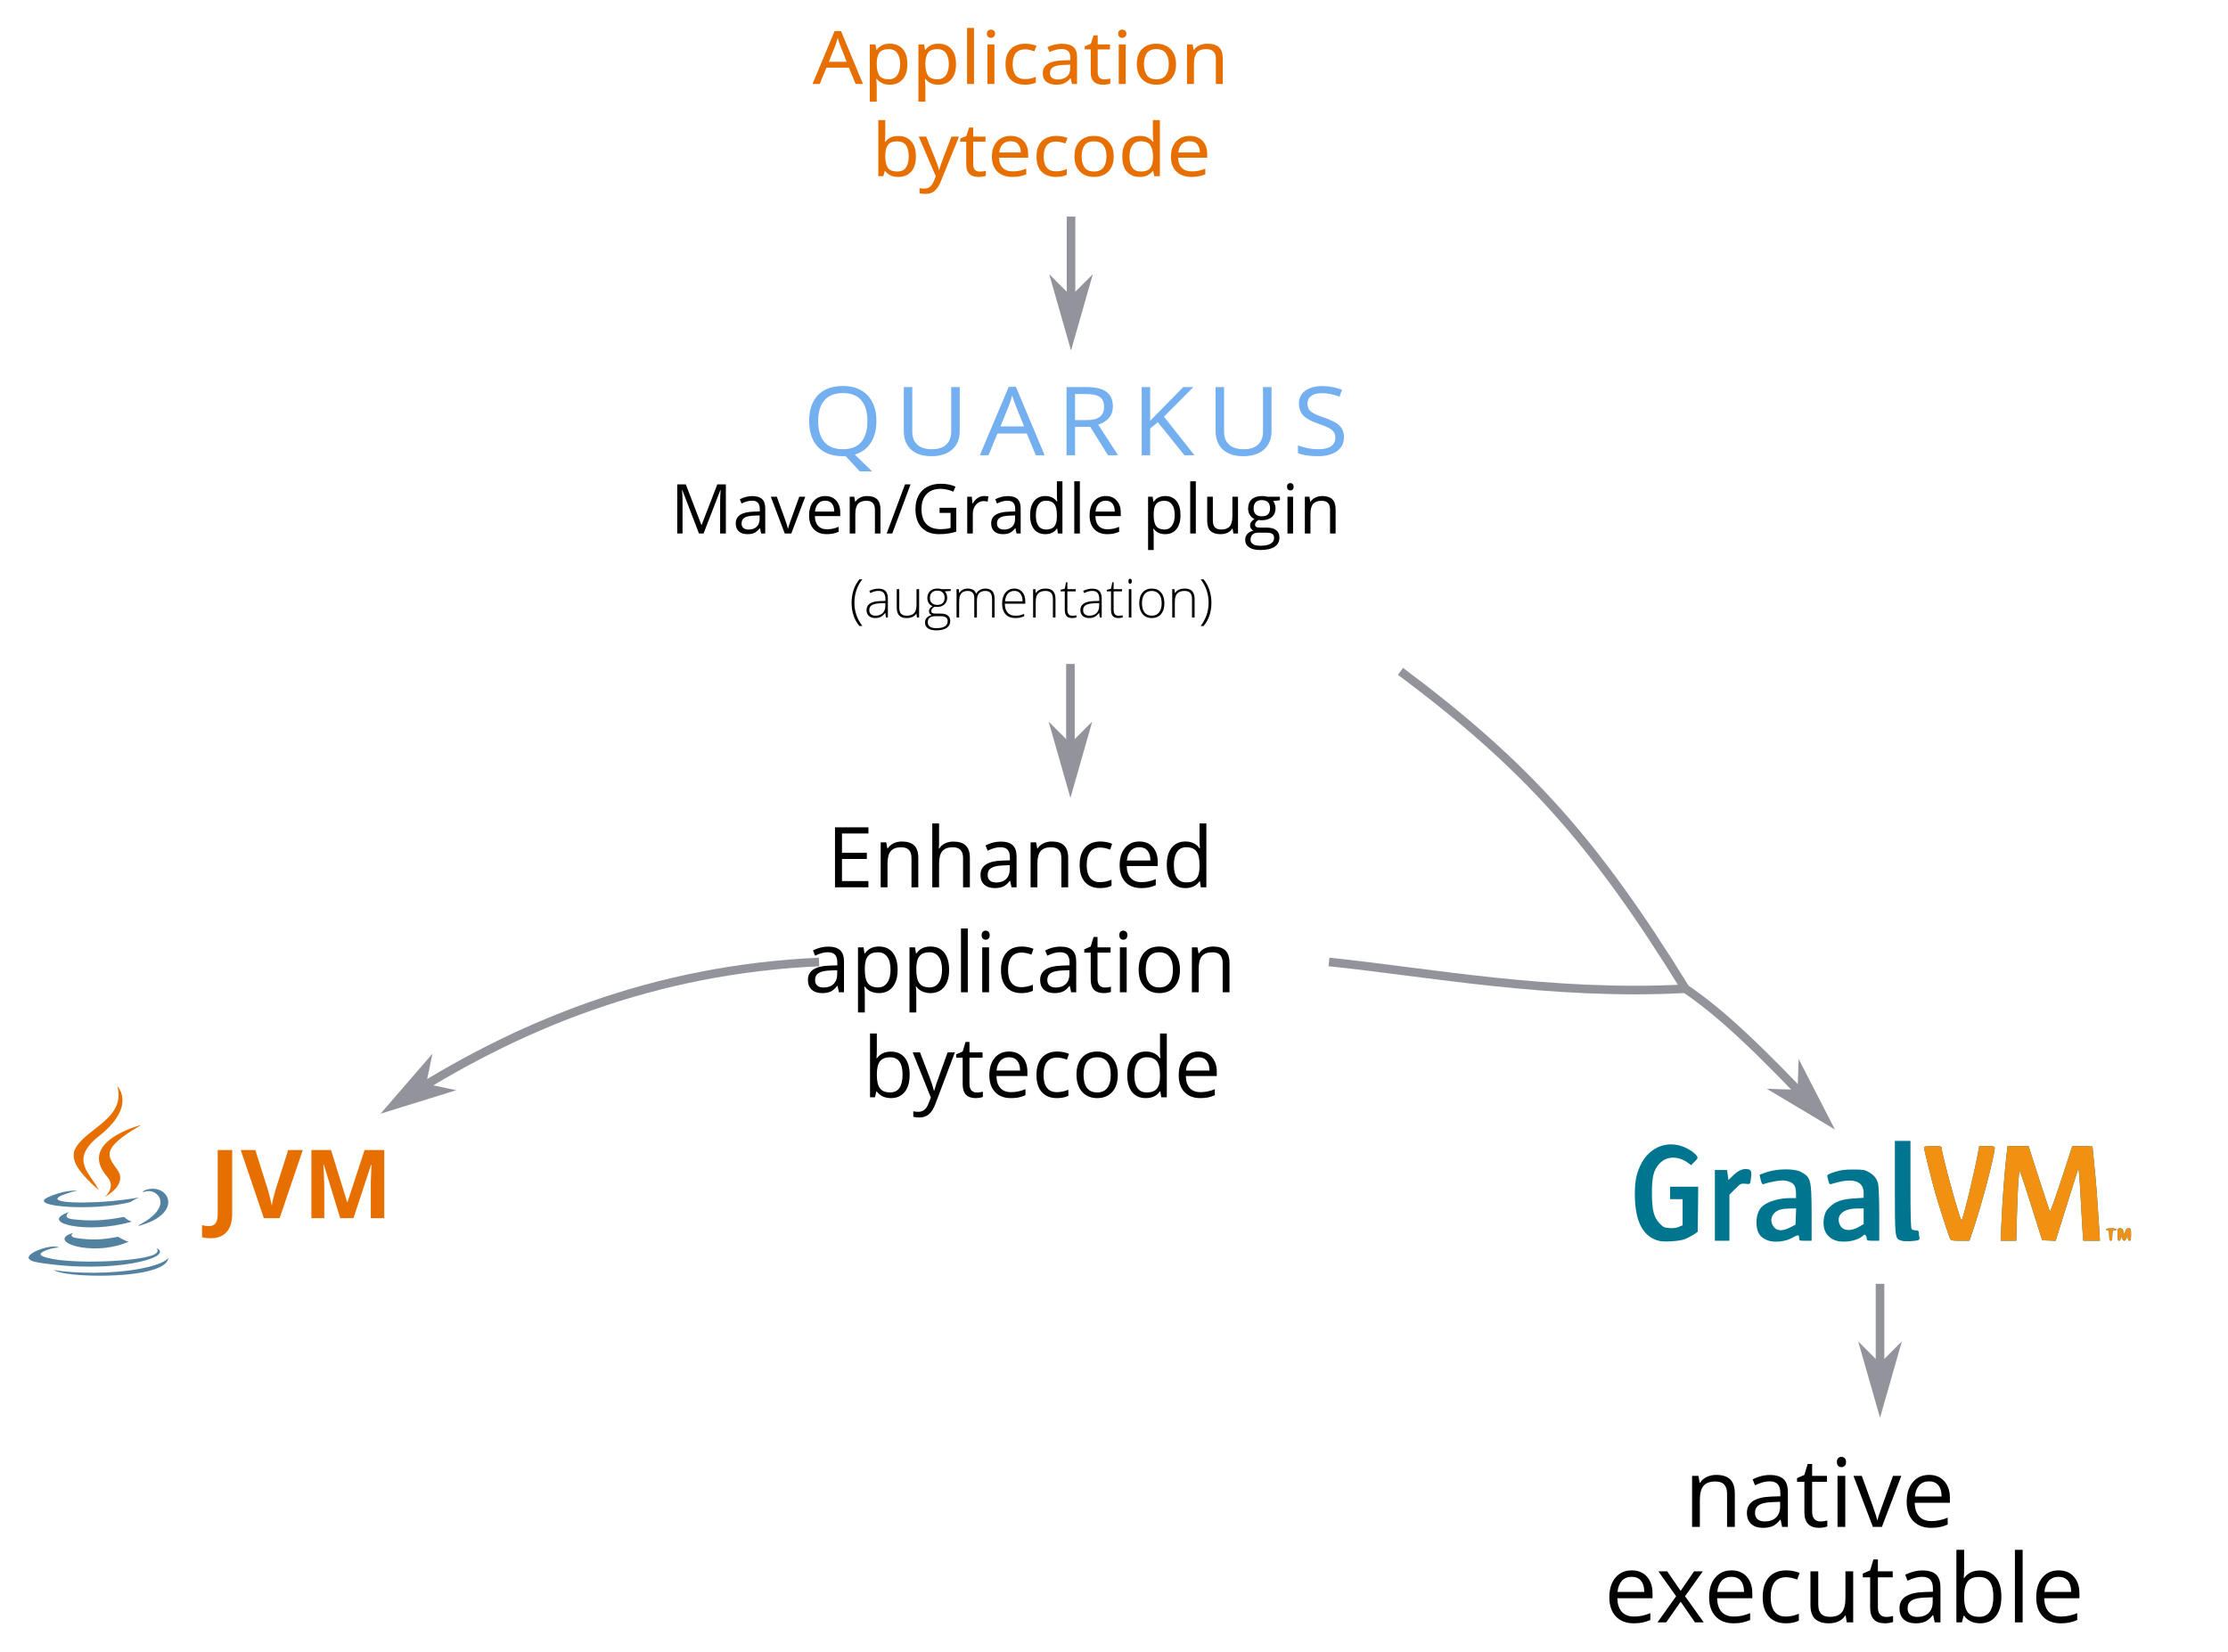
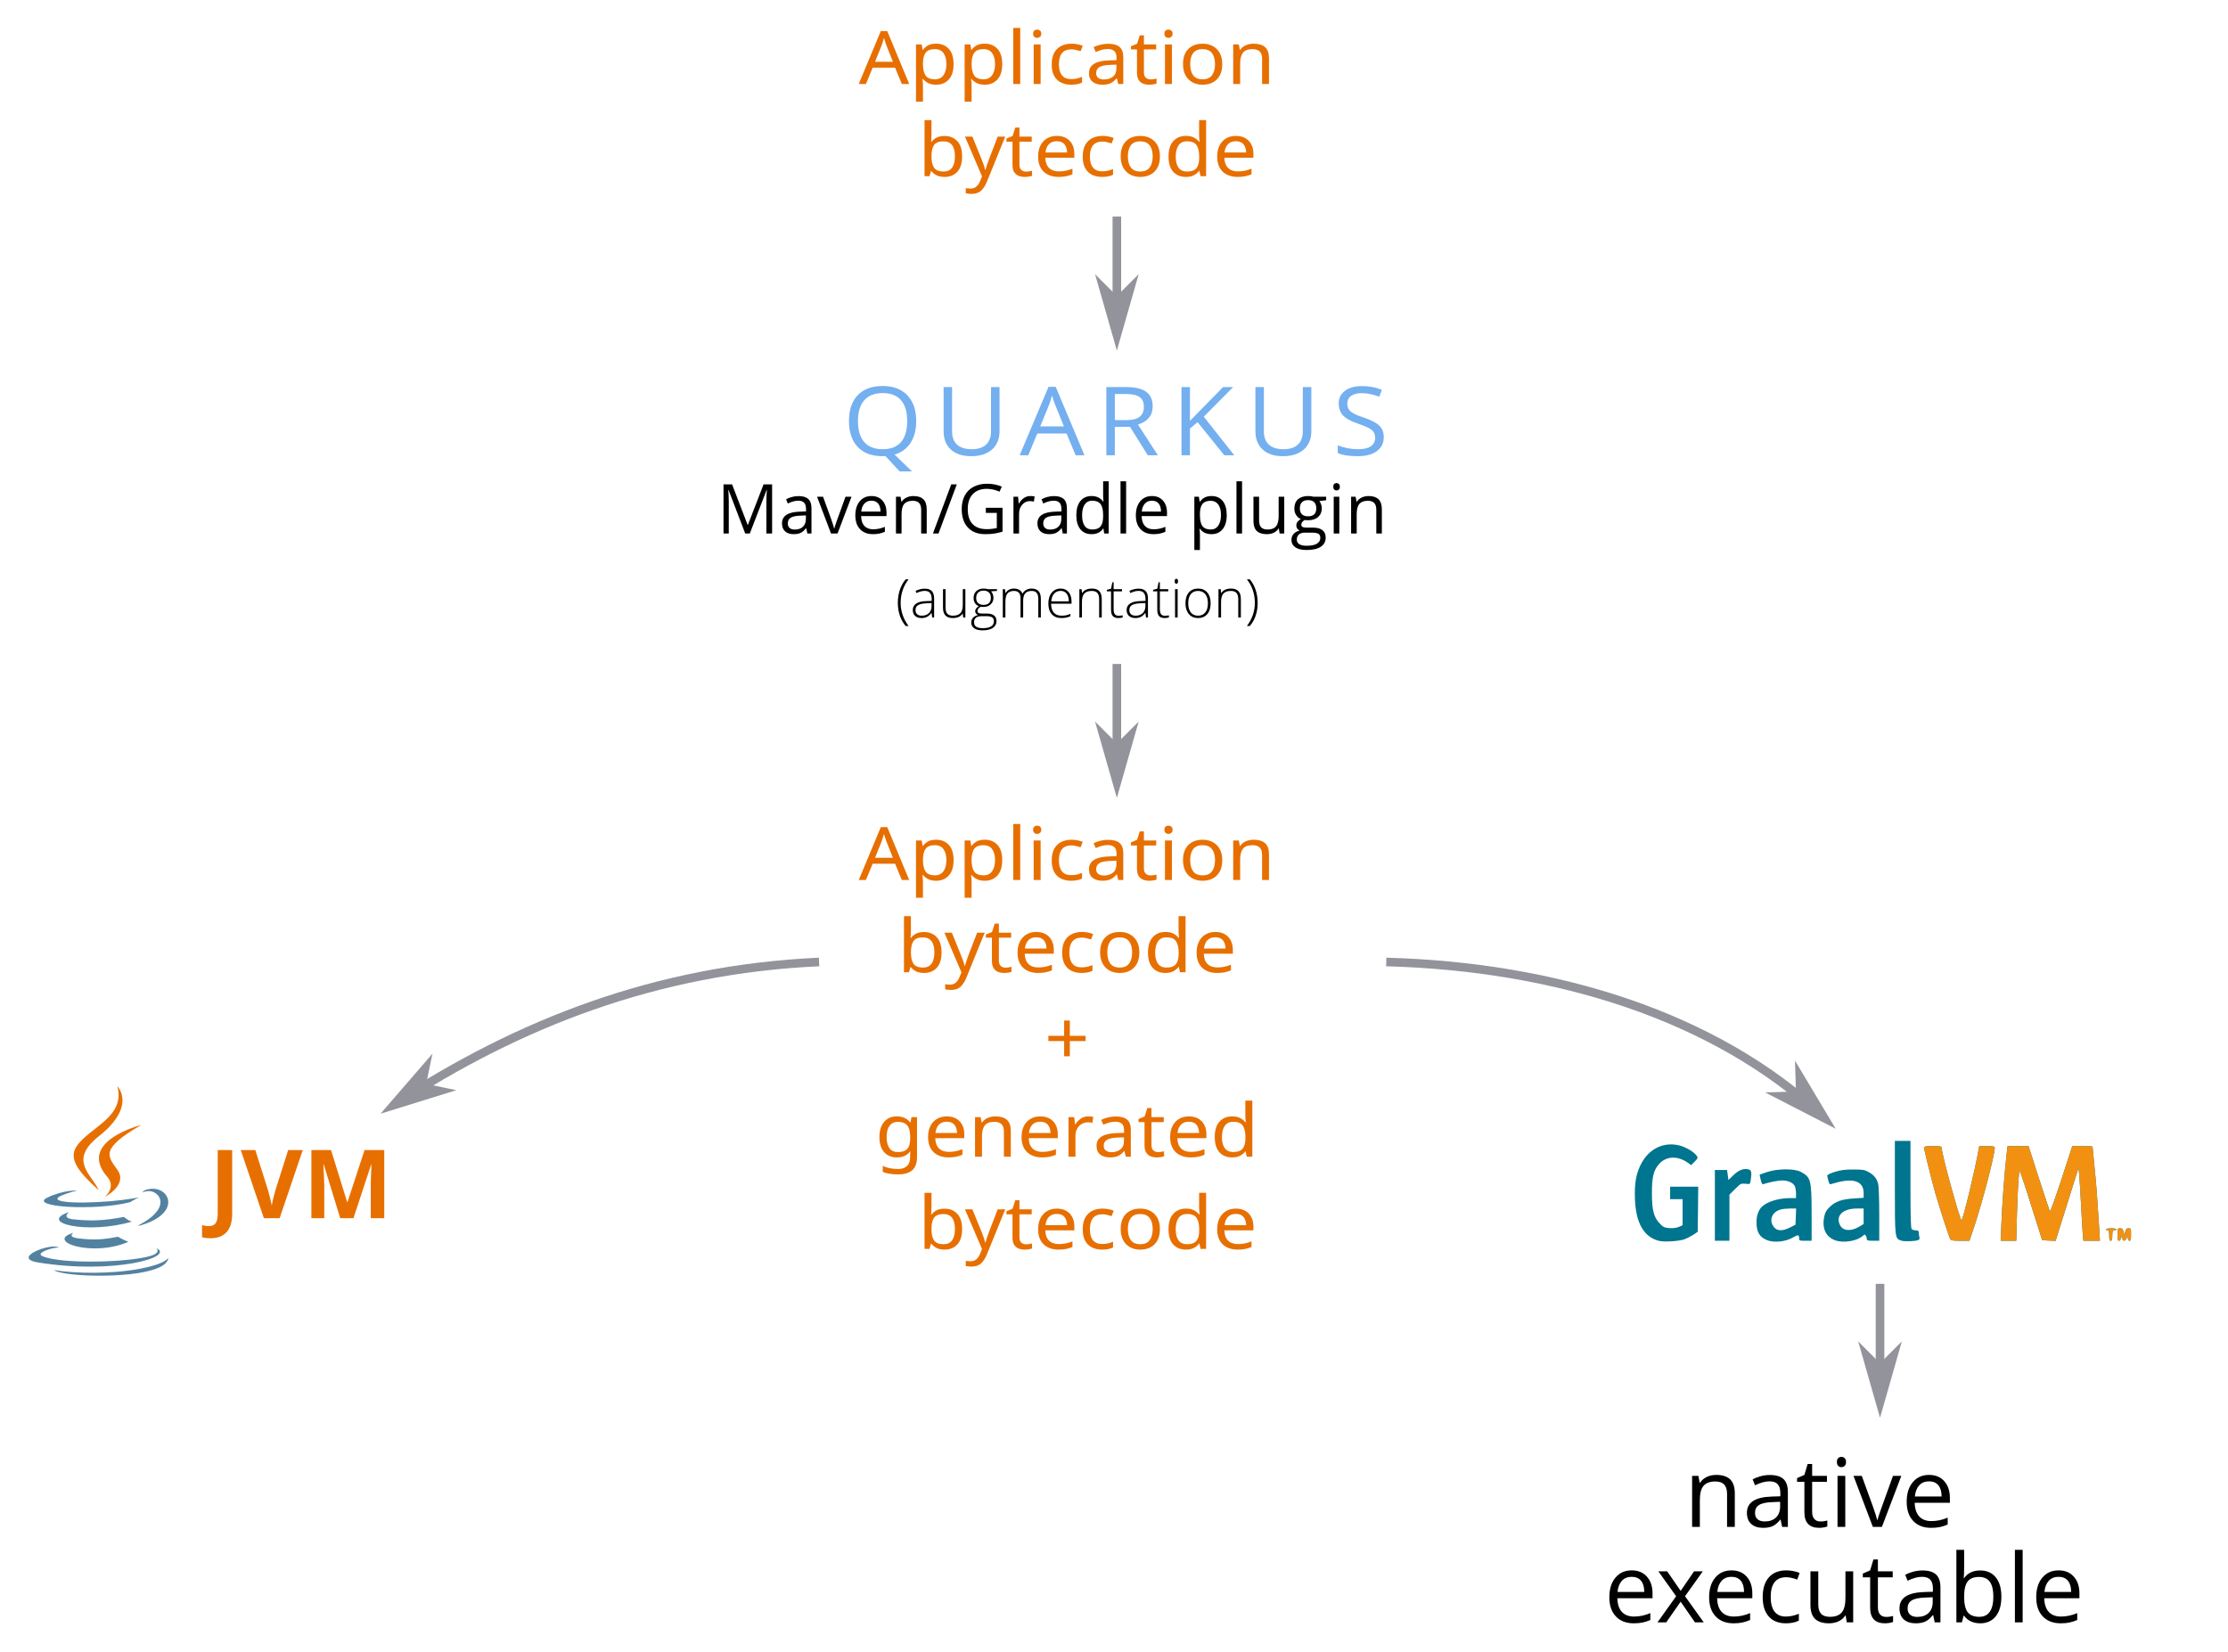
<svg xmlns="http://www.w3.org/2000/svg" version="1.1" viewBox="0 0 777.771 576.776" stroke-miterlimit="10" id="svg234" width="777.771" height="576.776" style="fill:none;stroke:none;stroke-linecap:square;stroke-miterlimit:10">
  <defs id="defs238">
    <marker style="overflow:visible;" id="Arrow1Mend" refX="0.0" refY="0.0" orient="auto">
      <path transform="scale(0.4) rotate(180) translate(10,0)" style="fill-rule:evenodd;stroke:#93939c;stroke-width:1pt;stroke-opacity:1;fill:#93939c;fill-opacity:1" d="M 0.0,0.0 L 5.0,-5.0 L -12.5,0.0 L 5.0,5.0 L 0.0,0.0 z " id="path959" />
    </marker>
    <marker style="overflow:visible;" id="Arrow1Lend" refX="0.0" refY="0.0" orient="auto">
      <path transform="scale(0.8) rotate(180) translate(12.5,0)" style="fill-rule:evenodd;stroke:#dcdcdf;stroke-width:1pt;stroke-opacity:0.941" d="M 0.0,0.0 L 5.0,-5.0 L -12.5,0.0 L 5.0,5.0 L 0.0,0.0 z " id="path953" />
    </marker>
    <marker style="overflow:visible;" id="marker1308" refX="0.0" refY="0.0" orient="auto">
      <path transform="scale(1.1) rotate(180) translate(1,0)" d="M 8.719,4.034 L -2.207,0.016 L 8.719,-4.002 C 6.973,-1.63 6.983,1.616 8.719,4.034 z " style="fill-rule:evenodd;stroke-width:0.625;stroke-linejoin:round;stroke:#dcdcdf;stroke-opacity:0.941" id="path1306" />
    </marker>
    <marker id="ExperimentalArrow" refX="5.0" refY="3.0" orient="auto-start-reverse">
      <path style="fill:context-stroke;stroke:#dcdcdf;stroke-opacity:0.941" d="m 10,3 -10,3 0,-6 z" id="path1203" />
    </marker>
    <marker style="overflow:visible" id="TriangleOutL" refX="0.0" refY="0.0" orient="auto">
      <path transform="scale(0.8)" style="fill-rule:evenodd;stroke:#dcdcdf;stroke-width:1pt;stroke-opacity:0.941" d="M 5.77,0.0 L -2.88,5.0 L -2.88,-5.0 L 5.77,0.0 z " id="path1092" />
    </marker>
    <marker style="overflow:visible;" id="marker1228" refX="0.0" refY="0.0" orient="auto">
      <path transform="scale(1.1) rotate(180) translate(1,0)" d="M 8.719,4.034 L -2.207,0.016 L 8.719,-4.002 C 6.973,-1.63 6.983,1.616 8.719,4.034 z " style="fill-rule:evenodd;stroke-width:0.625;stroke-linejoin:round;stroke:#dcdcdf;stroke-opacity:0.941" id="path1226" />
    </marker>
    <marker style="overflow:visible;" id="Arrow2Lend" refX="0.0" refY="0.0" orient="auto">
      <path transform="scale(1.1) rotate(180) translate(1,0)" d="M 8.719,4.034 L -2.207,0.016 L 8.719,-4.002 C 6.973,-1.63 6.983,1.616 8.719,4.034 z " style="fill-rule:evenodd;stroke-width:0.625;stroke-linejoin:round;stroke:#dcdcdf;stroke-opacity:0.941" id="path971" />
    </marker>
    <defs id="defs48">
      <filter filterUnits="userSpaceOnUse" id="shadowFilter-g473d69ed28_0_216.3">
        <feGaussianBlur id="feGaussianBlur35" result="blur" stdDeviation="4.889" in="SourceAlpha" />
        <feComponentTransfer id="feComponentTransfer45" in="blur" style="color-interpolation-filters:sRGB">
          <feFuncR id="feFuncR37" intercept="0.0" slope="0" type="linear" />
          <feFuncG id="feFuncG39" intercept="0.0" slope="0" type="linear" />
          <feFuncB id="feFuncB41" intercept="0.0" slope="0" type="linear" />
          <feFuncA id="feFuncA43" intercept="0" slope="0.498" type="linear" />
        </feComponentTransfer>
      </filter>
    </defs>
    <defs id="defs81">
      <filter filterUnits="userSpaceOnUse" id="shadowFilter-g473d69ed28_0_216.5">
        <feGaussianBlur id="feGaussianBlur68" result="blur" stdDeviation="4.889" in="SourceAlpha" />
        <feComponentTransfer id="feComponentTransfer78" in="blur" style="color-interpolation-filters:sRGB">
          <feFuncR id="feFuncR70" intercept="0.0" slope="0" type="linear" />
          <feFuncG id="feFuncG72" intercept="0.0" slope="0" type="linear" />
          <feFuncB id="feFuncB74" intercept="0.0" slope="0" type="linear" />
          <feFuncA id="feFuncA76" intercept="0" slope="0.498" type="linear" />
        </feComponentTransfer>
      </filter>
    </defs>
    <defs id="defs114">
      <filter filterUnits="userSpaceOnUse" id="shadowFilter-g473d69ed28_0_216.7">
        <feGaussianBlur id="feGaussianBlur101" result="blur" stdDeviation="4.889" in="SourceAlpha" />
        <feComponentTransfer id="feComponentTransfer111" in="blur" style="color-interpolation-filters:sRGB">
          <feFuncR id="feFuncR103" intercept="0.0" slope="0" type="linear" />
          <feFuncG id="feFuncG105" intercept="0.0" slope="0" type="linear" />
          <feFuncB id="feFuncB107" intercept="0.0" slope="0" type="linear" />
          <feFuncA id="feFuncA109" intercept="0" slope="0.498" type="linear" />
        </feComponentTransfer>
      </filter>
    </defs>
    <defs id="defs147">
      <filter filterUnits="userSpaceOnUse" id="shadowFilter-g473d69ed28_0_216.9">
        <feGaussianBlur id="feGaussianBlur134" result="blur" stdDeviation="4.889" in="SourceAlpha" />
        <feComponentTransfer id="feComponentTransfer144" in="blur" style="color-interpolation-filters:sRGB">
          <feFuncR id="feFuncR136" intercept="0.0" slope="0" type="linear" />
          <feFuncG id="feFuncG138" intercept="0.0" slope="0" type="linear" />
          <feFuncB id="feFuncB140" intercept="0.0" slope="0" type="linear" />
          <feFuncA id="feFuncA142" intercept="0" slope="0.498" type="linear" />
        </feComponentTransfer>
      </filter>
    </defs>
    <defs id="defs180">
      <filter filterUnits="userSpaceOnUse" id="shadowFilter-g473d69ed28_0_216.11">
        <feGaussianBlur id="feGaussianBlur167" result="blur" stdDeviation="4.889" in="SourceAlpha" />
        <feComponentTransfer id="feComponentTransfer177" in="blur" style="color-interpolation-filters:sRGB">
          <feFuncR id="feFuncR169" intercept="0.0" slope="0" type="linear" />
          <feFuncG id="feFuncG171" intercept="0.0" slope="0" type="linear" />
          <feFuncB id="feFuncB173" intercept="0.0" slope="0" type="linear" />
          <feFuncA id="feFuncA175" intercept="0" slope="0.498" type="linear" />
        </feComponentTransfer>
      </filter>
    </defs>
    <defs id="defs88">
      <linearGradient id="g473d69ed28_0_216.6" gradientUnits="userSpaceOnUse" gradientTransform="scale(7.589941)" spreadMethod="pad" x1="8.612" y1="47.728" x2="8.612" y2="55.318">
        <stop offset="0.0" stop-color="#3c8fd6" id="stop83" />
        <stop offset="1.0" stop-color="#225d8f" id="stop85" />
      </linearGradient>
    </defs>
    <defs id="defs187">
      <linearGradient id="g473d69ed28_0_216.12" gradientUnits="userSpaceOnUse" gradientTransform="scale(7.589941)" spreadMethod="pad" x1="46.684" y1="47.728" x2="46.684" y2="55.318">
        <stop offset="0.0" stop-color="#3c8fd6" id="stop182" />
        <stop offset="1.0" stop-color="#225d8f" id="stop184" />
      </linearGradient>
    </defs>
    <defs id="defs121">
      <linearGradient id="g473d69ed28_0_216.8" gradientUnits="userSpaceOnUse" gradientTransform="scale(7.589941)" spreadMethod="pad" x1="84.757" y1="47.728" x2="84.757" y2="55.318">
        <stop offset="0.0" stop-color="#3c8fd6" id="stop116" />
        <stop offset="1.0" stop-color="#225d8f" id="stop118" />
      </linearGradient>
    </defs>
    <defs id="defs154">
      <linearGradient id="g473d69ed28_0_216.10" gradientUnits="userSpaceOnUse" gradientTransform="scale(7.589941)" spreadMethod="pad" x1="46.684" y1="33.441" x2="46.684" y2="41.031">
        <stop offset="0.0" stop-color="#3c8fd6" id="stop149" />
        <stop offset="1.0" stop-color="#225d8f" id="stop151" />
      </linearGradient>
    </defs>
    <defs id="defs55">
      <linearGradient id="g473d69ed28_0_216.4" gradientUnits="userSpaceOnUse" gradientTransform="scale(7.589942)" spreadMethod="pad" x1="46.684" y1="19.154" x2="46.684" y2="26.744">
        <stop offset="0.0" stop-color="#3072aa" id="stop50" />
        <stop offset="1.0" stop-color="#153855" id="stop52" />
      </linearGradient>
    </defs>
    <marker orient="auto" refY="0" refX="0" id="Arrow1Mend-3" style="overflow:visible">
      <path id="path959-6" d="M 0,0 5,-5 -12.5,0 5,5 Z" style="fill:#93939c;fill-opacity:1;fill-rule:evenodd;stroke:#93939c;stroke-width:1pt;stroke-opacity:1" transform="matrix(-0.4,0,0,-0.4,-4,0)" />
    </marker>
    <marker style="overflow:visible" id="Arrow1Mend-3-3" refX="0" refY="0" orient="auto">
      <path transform="matrix(-0.4,0,0,-0.4,-4,0)" style="fill:#93939c;fill-opacity:1;fill-rule:evenodd;stroke:#93939c;stroke-width:1pt;stroke-opacity:1" d="M 0,0 5,-5 -12.5,0 5,5 Z" id="path959-6-5" />
    </marker>
    <marker orient="auto" refY="0" refX="0" id="Arrow1Mend-3-3-2" style="overflow:visible">
      <path id="path959-6-5-9" d="M 0,0 5,-5 -12.5,0 5,5 Z" style="fill:#93939c;fill-opacity:1;fill-rule:evenodd;stroke:#93939c;stroke-width:1pt;stroke-opacity:1" transform="matrix(-0.4,0,0,-0.4,-4,0)" />
    </marker>
    <marker style="overflow:visible" id="Arrow1Mend-3-2" refX="0" refY="0" orient="auto">
      <path transform="matrix(-0.4,0,0,-0.4,-4,0)" style="fill:#93939c;fill-opacity:1;fill-rule:evenodd;stroke:#93939c;stroke-width:1pt;stroke-opacity:1" d="M 0,0 5,-5 -12.5,0 5,5 Z" id="path959-6-7" />
    </marker>
    <marker style="overflow:visible" id="Arrow1Mend-3-9" refX="0" refY="0" orient="auto">
      <path transform="matrix(-0.4,0,0,-0.4,-4,0)" style="fill:#dcdcdf;fill-opacity:0.941;fill-rule:evenodd;stroke:#dcdcdf;stroke-width:1pt;stroke-opacity:0.941" d="M 0,0 5,-5 -12.5,0 5,5 Z" id="path959-6-3" />
    </marker>
  </defs>
  <clipPath id="g473d69ed28_0_216.0">
    <path d="M 0,0 H 960 V 540 H 0 Z" id="path2" style="clip-rule:nonzero" />
  </clipPath>
-   <path id="path948" d="m 373.885,75.615 v 40.855" style="fill:none;fill-opacity:1;stroke:#93939c;stroke-width:3;stroke-linecap:butt;stroke-linejoin:miter;stroke-miterlimit:5;stroke-dasharray:none;stroke-opacity:1;marker-end:url(#Arrow1Mend)" />
-   <path style="fill:none;fill-opacity:1;stroke:#93939c;stroke-width:3;stroke-linecap:butt;stroke-linejoin:miter;stroke-miterlimit:5;stroke-dasharray:none;stroke-opacity:1;marker-end:url(#Arrow1Mend-3)" d="m 373.674,231.823 v 40.855" id="path948-7" />
-   <path style="fill:none;fill-opacity:1;fill-rule:evenodd;stroke:#93939c;stroke-width:3;stroke-linecap:butt;stroke-linejoin:miter;stroke-miterlimit:5;stroke-dasharray:none;stroke-opacity:1;marker-end:url(#Arrow1Mend-3-3-2)" d="m 463.926,335.876 c 34.393,3.512 77.684,11.858 124.435,9.333 12.677,8.587 26.592,21.859 48.158,44.855" id="path948-7-6-1" />
-   <path id="path948-7-60" d="m 488.889,234.394 c 44.298,33.107 67.935,59.782 99.472,110.815" style="fill:none;fill-opacity:1;stroke:#93939c;stroke-width:3;stroke-linecap:butt;stroke-linejoin:miter;stroke-miterlimit:5;stroke-dasharray:none;stroke-opacity:1" />
-   <text xml:space="preserve" style="font-style:normal;font-variant:normal;font-weight:normal;font-stretch:normal;font-size:26.667px;line-height:1.25;font-family:'Roboto Mono';-inkscape-font-specification:'Roboto Mono, Normal';font-variant-ligatures:normal;font-variant-caps:normal;font-variant-numeric:normal;font-feature-settings:normal;text-align:center;letter-spacing:0px;word-spacing:0px;writing-mode:lr-tb;text-anchor:middle;fill:#e76f00;fill-opacity:1;stroke:none;stroke-width:1.035" x="361.55" y="30.353" id="text901" transform="scale(1.035287,0.965916)">
-     <tspan id="tspan1341" x="361.55" y="30.353" style="font-size:26.667px">Application</tspan>
-     <tspan x="361.55" y="63.686" id="tspan939" style="font-size:26.667px">bytecode</tspan>
+   <path id="path948" d="m 389.885,75.615 v 40.855" style="fill:none;fill-opacity:1;stroke:#93939c;stroke-width:3;stroke-linecap:butt;stroke-linejoin:miter;stroke-miterlimit:5;stroke-dasharray:none;stroke-opacity:1;marker-end:url(#Arrow1Mend)" />
+   <path style="fill:none;fill-opacity:1;stroke:#93939c;stroke-width:3;stroke-linecap:butt;stroke-linejoin:miter;stroke-miterlimit:5;stroke-dasharray:none;stroke-opacity:1;marker-end:url(#Arrow1Mend-3)" d="m 389.885,231.823 v 40.855" id="path948-7" />
+   <path style="fill:none;fill-opacity:1;fill-rule:evenodd;stroke:#93939c;stroke-width:3;stroke-linecap:butt;stroke-linejoin:miter;stroke-miterlimit:5;stroke-dasharray:none;stroke-opacity:1;marker-end:url(#Arrow1Mend-3-3-2)" d="m 483.926,335.876 c 58.945,1.594 114.821,18.737 152.593,54.188" id="path948-7-6-1" />
+   <text xml:space="preserve" style="font-style:normal;font-variant:normal;font-weight:normal;font-stretch:normal;font-size:26.667px;line-height:1.25;font-family:'Roboto Mono';-inkscape-font-specification:'Roboto Mono, Normal';font-variant-ligatures:normal;font-variant-caps:normal;font-variant-numeric:normal;font-feature-settings:normal;text-align:center;letter-spacing:0px;word-spacing:0px;writing-mode:lr-tb;text-anchor:middle;fill:#e76f00;fill-opacity:1;stroke:none;stroke-width:1.035" x="377.136" y="30.353" id="text901" transform="scale(1.035287,0.965916)">
+     <tspan id="tspan1341" x="377.136" y="30.353" style="font-size:26.667px">Application</tspan>
+     <tspan x="377.136" y="63.686" id="tspan939" style="font-size:26.667px">bytecode</tspan>
  </text>
-   <text xml:space="preserve" style="font-style:normal;font-variant:normal;font-weight:normal;font-stretch:normal;font-size:34.51px;line-height:1.25;font-family:'Open Sans';-inkscape-font-specification:'Open Sans, Normal';font-variant-ligatures:normal;font-variant-caps:normal;font-variant-numeric:normal;font-feature-settings:normal;text-align:start;letter-spacing:0px;word-spacing:0px;writing-mode:lr-tb;text-anchor:start;fill:#74aff0;fill-opacity:1;stroke:none;stroke-width:1.035;stroke-linecap:square;stroke-miterlimit:10" x="270.74" y="164.551" id="text901-7" transform="scale(1.035287,0.965916)">
-     <tspan id="tspan920" style="font-style:normal;font-variant:normal;font-weight:normal;font-stretch:normal;font-size:34.509px;font-family:'Open Sans';-inkscape-font-specification:'Open Sans';font-variant-ligatures:normal;font-variant-caps:normal;font-variant-numeric:normal;font-feature-settings:normal;text-align:start;letter-spacing:4px;writing-mode:lr-tb;text-anchor:start;fill:#74aff0;fill-opacity:1" x="270.74" y="164.551">QUARKUS</tspan>
-   </text>
-   <text xml:space="preserve" style="font-style:normal;font-variant:normal;font-weight:normal;font-stretch:normal;font-size:29.333px;line-height:1.25;font-family:'Open Sans';-inkscape-font-specification:'Open Sans, Normal';font-variant-ligatures:normal;font-variant-caps:normal;font-variant-numeric:normal;font-feature-settings:normal;text-align:center;letter-spacing:0px;word-spacing:0px;writing-mode:lr-tb;text-anchor:middle;fill:#000000;fill-opacity:1;stroke:none;stroke-linecap:square;stroke-miterlimit:10;" x="375.18" y="309.794" id="text901-7-5">
-     <tspan id="tspan1339" x="375.18" y="309.794" style="font-size:29.333px;text-align:center;text-anchor:middle;fill:#000000;fill-opacity:1;">Enhanced</tspan>
-     <tspan id="tspan946" x="375.18" y="346.461" style="font-size:29.333px;text-align:center;text-anchor:middle;fill:#000000;fill-opacity:1;">application</tspan>
-     <tspan x="375.18" y="383.127" style="font-size:29.333px;text-align:center;text-anchor:middle;fill:#000000;fill-opacity:1;" id="tspan945">bytecode</tspan>
+   <text xml:space="preserve" style="font-style:normal;font-variant:normal;font-weight:normal;font-stretch:normal;font-size:34.51px;line-height:1.25;font-family:'Open Sans';-inkscape-font-specification:'Open Sans, Normal';font-variant-ligatures:normal;font-variant-caps:normal;font-variant-numeric:normal;font-feature-settings:normal;text-align:start;letter-spacing:0px;word-spacing:0px;writing-mode:lr-tb;text-anchor:start;fill:#74aff0;fill-opacity:1;stroke:none;stroke-width:1.035;stroke-linecap:square;stroke-miterlimit:10" x="284.161" y="164.551" id="text901-7" transform="scale(1.035287,0.965916)">
+     <tspan id="tspan920" style="font-style:normal;font-variant:normal;font-weight:normal;font-stretch:normal;font-size:34.509px;font-family:'Open Sans';-inkscape-font-specification:'Open Sans';font-variant-ligatures:normal;font-variant-caps:normal;font-variant-numeric:normal;font-feature-settings:normal;text-align:start;letter-spacing:4px;writing-mode:lr-tb;text-anchor:start;fill:#74aff0;fill-opacity:1" x="284.161" y="164.551">QUARKUS</tspan>
  </text>
  <text xml:space="preserve" style="font-style:normal;font-variant:normal;font-weight:normal;font-stretch:normal;font-size:33.333px;line-height:1;font-family:'Open Sans';-inkscape-font-specification:'Open Sans, Normal';font-variant-ligatures:normal;font-variant-caps:normal;font-variant-numeric:normal;font-feature-settings:normal;text-align:center;letter-spacing:0px;word-spacing:0px;writing-mode:lr-tb;text-anchor:middle;fill:#000000;fill-opacity:1;stroke:none;stroke-linecap:square;stroke-miterlimit:10;" x="656.782" y="533.117" id="text901-7-1">
    <tspan id="tspan1107" x="656.782" y="533.117">native</tspan>
    <tspan id="tspan1109" x="656.782" y="566.45">executable</tspan>
  </text>
  <g id="g1068" transform="matrix(0.1914426,0,0,0.1914426,9.901048,379.2184)">
    <path id="path1052" d="m 82.554,267.473 c 0,0 -13.198,7.675 9.393,10.273 27.369,3.122 41.357,2.675 71.517,-3.034 0,0 7.929,4.972 19.004,9.278 -67.612,28.977 -153.019,-1.678 -99.914,-16.517" style="fill:#5382a1" />
    <path id="path1054" d="m 74.292,229.659 c 0,0 -14.803,10.958 7.805,13.296 29.236,3.016 52.325,3.263 92.276,-4.43 0,0 5.526,5.602 14.215,8.666 C 106.841,271.095 15.79,249.076 74.292,229.659" style="fill:#5382a1" />
    <path id="path1056" d="m 143.942,165.515 c 16.66,19.18 -4.377,36.44 -4.377,36.44 0,0 42.301,-21.837 22.874,-49.183 -18.144,-25.501 -32.059,-38.172 43.268,-81.859 0,0 -118.238,29.53 -61.765,94.601" style="fill:#e76f00" />
    <path id="path1058" d="m 233.364,295.442 c 0,0 9.767,8.048 -10.757,14.274 -39.026,11.823 -162.432,15.393 -196.714,0.471 -12.323,-5.361 10.786,-12.801 18.056,-14.362 7.581,-1.644 11.914,-1.338 11.914,-1.338 -13.705,-9.654 -88.583,18.957 -38.034,27.151 137.853,22.356 251.292,-10.067 215.535,-26.196" style="fill:#5382a1" />
    <path id="path1060" d="m 88.901,190.48 c 0,0 -62.772,14.909 -22.229,20.324 17.118,2.292 51.244,1.773 83.031,-0.89 25.978,-2.191 52.063,-6.851 52.063,-6.851 0,0 -9.16,3.923 -15.787,8.448 -63.744,16.765 -186.886,8.966 -151.435,-8.183 29.981,-14.492 54.358,-12.848 54.358,-12.848" style="fill:#5382a1" />
    <path id="path1062" d="m 201.506,253.422 c 64.799,-33.672 34.838,-66.03 13.926,-61.671 -5.126,1.067 -7.411,1.991 -7.411,1.991 0,0 1.903,-2.981 5.537,-4.271 41.371,-14.545 73.187,42.897 -13.355,65.648 0,9.3e-4 1.003,-0.896 1.302,-1.697" style="fill:#5382a1" />
    <path id="path1064" d="m 162.439,0.371 c 0,0 35.887,35.899 -34.037,91.101 -56.071,44.281 -12.786,69.53 -0.023,98.377 C 95.649,160.318 71.63,134.323 87.744,110.128 111.395,74.613 176.918,57.394 162.439,0.371" style="fill:#e76f00" />
    <path id="path1066" d="m 95.268,344.665 c 62.199,3.981 157.712,-2.209 159.974,-31.64 0,0 -4.348,11.157 -51.404,20.017 -53.088,9.991 -118.564,8.824 -157.399,2.421 9.31e-4,-9.3e-4 7.95,6.58 48.829,9.201" style="fill:#5382a1" />
  </g>
  <text xml:space="preserve" style="font-style:normal;font-variant:normal;font-weight:bold;font-stretch:normal;font-size:33.333px;line-height:1.25;font-family:'Open Sans';-inkscape-font-specification:'Open Sans, Bold';font-variant-ligatures:normal;font-variant-caps:normal;font-variant-numeric:normal;font-feature-settings:normal;text-align:start;letter-spacing:0px;word-spacing:0px;writing-mode:lr-tb;text-anchor:start;fill:#e76f00;fill-opacity:1;stroke:none;stroke-linecap:square;stroke-miterlimit:10" x="73.002" y="425.332" id="text901-7-5-6">
    <tspan id="tspan1105" x="73.002" y="425.332">JVM</tspan>
  </text>
  <g id="g1314" transform="matrix(0.03632063,0,0,0.03632063,537.6226,367.4726)">
    <g id="layer101" style="fill:#00758f;stroke:none">
      <path id="path1263" d="m 1143,1811 c -145,-37 -221,-169 -231,-396 -6,-149 9,-242 53,-332 75,-155 220,-228 375,-189 64,17 138,61 165,98 14,21 13,24 -19,57 l -34,34 -30,-22 c -100,-71 -210,-66 -279,12 -52,60 -68,123 -68,277 0,164 17,232 74,293 33,35 44,41 92,45 36,3 67,-1 92,-11 l 37,-16 v -125 -126 h -60 -60 v -60 -60 h 135 135 l -2,217 -3,217 -40,27 c -22,14 -60,34 -85,44 -50,19 -196,29 -247,16 z" />
      <path id="path1265" d="m 2187,1806 c -77,-29 -107,-78 -107,-176 0,-64 21,-120 56,-151 53,-47 161,-79 264,-79 h 60 v -45 c 0,-24 -5,-55 -11,-69 -15,-33 -66,-56 -121,-56 -39,0 -140,20 -179,35 -13,5 -19,-4 -28,-39 -6,-25 -11,-47 -11,-49 0,-3 33,-15 73,-28 100,-33 262,-34 322,-2 98,52 104,76 105,401 v 262 h -60 c -56,0 -60,-1 -60,-23 0,-37 -9,-38 -67,-5 -66,37 -172,48 -236,24 z m 214,-123 54,-28 3,-77 3,-78 h -58 c -32,0 -73,4 -92,10 -74,21 -108,88 -76,149 29,57 84,65 166,24 z" />
      <path id="path1267" d="m 2837,1806 c -91,-33 -129,-116 -106,-227 9,-43 20,-63 54,-95 54,-52 115,-74 233,-81 l 92,-6 v -46 c 0,-105 -84,-142 -235,-107 -33,8 -68,18 -77,21 -13,5 -19,-2 -27,-32 -6,-21 -11,-43 -11,-50 0,-7 33,-23 73,-35 55,-18 96,-23 177,-23 94,0 110,3 149,25 53,30 79,63 91,116 5,21 10,153 10,292 v 252 h -60 c -50,0 -60,-3 -60,-17 0,-10 -4,-25 -10,-33 -7,-12 -12,-12 -28,3 -55,50 -186,71 -265,43 z m 228,-130 45,-27 v -74 -75 h -65 c -136,0 -207,70 -162,160 28,56 102,62 182,16 z" />
      <path id="path1269" d="m 3473,1809 c -63,-19 -63,-19 -63,-514 V 850 h 75 75 v 418 c 0,312 3,421 12,430 7,7 25,12 40,12 22,0 28,5 28,23 0,12 3,32 6,43 4,14 0,23 -10,27 -31,12 -132,16 -163,6 z" />
      <path id="path1271" d="m 1680,1470 v -340 h 59 58 l 7,48 6,48 49,-47 c 52,-50 98,-67 146,-55 27,7 31,32 19,107 -6,36 -6,36 -50,31 -43,-4 -46,-3 -99,50 l -55,55 v 221 222 h -70 -70 z" />
      <path id="path1273" d="m 3942,1793 c -13,-24 -103,-302 -141,-433 -35,-122 -111,-427 -111,-447 0,-10 21,-13 85,-13 75,0 85,2 85,18 0,58 179,707 191,695 17,-17 131,-491 163,-675 l 7,-38 h 74 c 63,0 75,3 75,17 0,67 -119,523 -197,756 l -46,137 h -88 c -74,0 -90,-3 -97,-17 z" />
      <path id="path1275" d="m 4434,1643 c 7,-181 29,-476 47,-640 l 12,-103 h 101 101 l 99,308 c 55,169 103,313 106,320 3,7 53,-131 111,-308 l 104,-320 h 97 c 54,0 98,2 98,5 0,3 9,92 19,198 18,171 26,286 47,615 l 5,92 h -80 -79 l -6,-62 c -3,-35 -10,-166 -17,-293 -6,-126 -15,-256 -18,-288 l -6,-57 -110,350 -110,351 -64,-3 -65,-3 -105,-332 c -57,-183 -108,-333 -111,-333 -9,0 -19,158 -27,438 l -6,232 h -75 -75 z" />
      <path id="path1277" d="m 5470,1760 c 0,-38 -4,-50 -15,-50 -8,0 -15,-4 -15,-10 0,-5 23,-10 50,-10 28,0 50,5 50,10 0,6 -9,10 -20,10 -17,0 -20,7 -20,50 0,38 -4,50 -15,50 -11,0 -15,-12 -15,-50 z" />
      <path id="path1279" d="m 5550,1750 c 0,-57 1,-60 25,-60 19,0 26,7 33,33 l 9,32 7,-32 c 6,-26 13,-33 32,-33 23,0 24,3 24,60 0,47 -3,60 -15,60 -10,0 -15,-10 -16,-27 l -1,-28 -10,28 c -5,15 -16,27 -23,27 -7,0 -18,-12 -23,-27 l -10,-28 -1,28 c -1,17 -6,27 -16,27 -12,0 -15,-13 -15,-60 z" />
    </g>
    <g id="layer102" style="fill:#f29111;stroke:none">
      <path id="path1282" d="m 3942,1793 c -13,-24 -103,-302 -141,-433 -35,-122 -111,-427 -111,-447 0,-10 21,-13 85,-13 75,0 85,2 85,18 0,58 179,707 191,695 17,-17 131,-491 163,-675 l 7,-38 h 74 c 63,0 75,3 75,17 0,67 -119,523 -197,756 l -46,137 h -88 c -74,0 -90,-3 -97,-17 z" />
      <path id="path1284" d="m 4434,1643 c 7,-181 29,-476 47,-640 l 12,-103 h 101 101 l 99,308 c 55,169 103,313 106,320 3,7 53,-131 111,-308 l 104,-320 h 97 c 54,0 98,2 98,5 0,3 9,92 19,198 18,171 26,286 47,615 l 5,92 h -80 -79 l -6,-62 c -3,-35 -10,-166 -17,-293 -6,-126 -15,-256 -18,-288 l -6,-57 -110,350 -110,351 -64,-3 -65,-3 -105,-332 c -57,-183 -108,-333 -111,-333 -9,0 -19,158 -27,438 l -6,232 h -75 -75 z" />
      <path id="path1286" d="m 5470,1760 c 0,-38 -4,-50 -15,-50 -8,0 -15,-4 -15,-10 0,-5 23,-10 50,-10 28,0 50,5 50,10 0,6 -9,10 -20,10 -17,0 -20,7 -20,50 0,38 -4,50 -15,50 -11,0 -15,-12 -15,-50 z" />
      <path id="path1288" d="m 5550,1750 c 0,-57 1,-60 25,-60 19,0 26,7 33,33 l 9,32 7,-32 c 6,-26 13,-33 32,-33 23,0 24,3 24,60 0,47 -3,60 -15,60 -10,0 -15,-10 -16,-27 l -1,-28 -10,28 c -5,15 -16,27 -23,27 -7,0 -18,-12 -23,-27 l -10,-28 -1,28 c -1,17 -6,27 -16,27 -12,0 -15,-13 -15,-60 z" />
    </g>
  </g>
-   <text xml:space="preserve" style="font-style:normal;font-variant:normal;font-weight:300;font-stretch:normal;font-size:34.509px;line-height:0.85;font-family:'Open Sans';-inkscape-font-specification:'Open Sans, Light';font-variant-ligatures:normal;font-variant-caps:normal;font-variant-numeric:normal;font-feature-settings:normal;text-align:center;letter-spacing:0px;word-spacing:0px;writing-mode:lr-tb;text-anchor:middle;fill:#000000;fill-opacity:1;stroke:none" x="373.531" y="186.271" id="text924">
-     <tspan id="tspan922" x="373.531" y="186.271" style="font-style:normal;font-variant:normal;font-weight:normal;font-stretch:normal;font-size:24px;font-family:'Open Sans';-inkscape-font-specification:'Open Sans';font-variant-ligatures:normal;font-variant-caps:normal;font-variant-numeric:normal;font-feature-settings:normal;text-align:center;writing-mode:lr-tb;text-anchor:middle;fill:#000000;fill-opacity:1">Maven/Gradle plugin</tspan>
-     <tspan x="373.531" y="215.604" style="font-style:normal;font-variant:normal;font-weight:300;font-stretch:normal;font-size:18.667px;font-family:'Open Sans';-inkscape-font-specification:'Open Sans, Light';font-variant-ligatures:normal;font-variant-caps:normal;font-variant-numeric:normal;font-feature-settings:normal;text-align:center;writing-mode:lr-tb;text-anchor:middle;fill:#000000;fill-opacity:1" id="tspan941">(augmentation)</tspan>
+   <text xml:space="preserve" style="font-style:normal;font-variant:normal;font-weight:300;font-stretch:normal;font-size:34.509px;line-height:0.85;font-family:'Open Sans';-inkscape-font-specification:'Open Sans, Light';font-variant-ligatures:normal;font-variant-caps:normal;font-variant-numeric:normal;font-feature-settings:normal;text-align:center;letter-spacing:0px;word-spacing:0px;writing-mode:lr-tb;text-anchor:middle;fill:#000000;fill-opacity:1;stroke:none" x="389.674" y="186.271" id="text924">
+     <tspan id="tspan922" x="389.674" y="186.271" style="font-style:normal;font-variant:normal;font-weight:normal;font-stretch:normal;font-size:24px;font-family:'Open Sans';-inkscape-font-specification:'Open Sans';font-variant-ligatures:normal;font-variant-caps:normal;font-variant-numeric:normal;font-feature-settings:normal;text-align:center;writing-mode:lr-tb;text-anchor:middle;fill:#000000;fill-opacity:1">Maven/Gradle plugin</tspan>
+     <tspan x="389.674" y="215.604" style="font-style:normal;font-variant:normal;font-weight:300;font-stretch:normal;font-size:18.667px;font-family:'Open Sans';-inkscape-font-specification:'Open Sans, Light';font-variant-ligatures:normal;font-variant-caps:normal;font-variant-numeric:normal;font-feature-settings:normal;text-align:center;writing-mode:lr-tb;text-anchor:middle;fill:#000000;fill-opacity:1" id="tspan941">(augmentation)</tspan>
  </text>
  <g id="layer1" style="display:none;opacity:1">
    <rect style="fill:none;fill-rule:evenodd;stroke:#ff0202;stroke-width:4;stroke-linecap:round;stroke-miterlimit:10;stroke-dasharray:none;stroke-opacity:1" id="rect1222" width="268.177" height="131.993" x="237.797" y="113.137" ry="16.761" rx="16.761" />
  </g>
  <g id="layer2" style="display:none">
    <rect ry="16.761" y="367.696" x="536.354" height="96.376" width="229.417" id="rect1222-0" style="display:inline;opacity:1;fill:none;fill-rule:evenodd;stroke:#ff0202;stroke-width:4;stroke-linecap:round;stroke-miterlimit:10;stroke-dasharray:none;stroke-opacity:1" rx="16.761" />
  </g>
  <path id="path948-7-6" d="M 285.926,335.876 C 228.992,338.456 180.909,357.405 137.778,385.62" style="fill:none;fill-opacity:1;fill-rule:evenodd;stroke:#93939c;stroke-width:3;stroke-linecap:butt;stroke-linejoin:miter;stroke-miterlimit:5;stroke-dasharray:none;stroke-opacity:1;marker-end:url(#Arrow1Mend-3-3)" />
  <path id="path948-7-0" d="m 656.296,448.246 v 40.855" style="fill:none;fill-opacity:1;stroke:#93939c;stroke-width:3;stroke-linecap:butt;stroke-linejoin:miter;stroke-miterlimit:5;stroke-dasharray:none;stroke-opacity:1;marker-end:url(#Arrow1Mend-3-2)" />
  <text id="text3465" y="171.111" x="591.111" style="font-style:normal;font-variant:normal;font-weight:normal;font-stretch:normal;font-size:40px;line-height:1.25;font-family:Judson;-inkscape-font-specification:Judson;letter-spacing:0px;word-spacing:0px;fill:#000000;fill-opacity:1;stroke:none" xml:space="preserve">
    <tspan y="171.111" x="591.111" id="tspan3463" />
  </text>
+   <text xml:space="preserve" style="font-style:normal;font-variant:normal;font-weight:normal;font-stretch:normal;font-size:26.667px;line-height:1.25;font-family:'Roboto Mono';-inkscape-font-specification:'Roboto Mono, Normal';font-variant-ligatures:normal;font-variant-caps:normal;font-variant-numeric:normal;font-feature-settings:normal;text-align:center;letter-spacing:0px;word-spacing:0px;writing-mode:lr-tb;text-anchor:middle;fill:#e76f00;fill-opacity:1;stroke:none;stroke-width:1.035;stroke-linecap:square;stroke-miterlimit:10" x="377.136" y="318.099" id="text901-2" transform="scale(1.035287,0.965916)">
+     <tspan id="tspan1341-6" x="377.136" y="318.099" style="font-size:26.667px">Application</tspan>
+     <tspan x="377.136" y="351.432" id="tspan939-4" style="font-size:26.667px">bytecode</tspan>
+     <tspan x="377.136" y="384.766" style="font-size:26.667px" id="tspan1559">+</tspan>
+     <tspan x="377.136" y="418.099" style="font-size:26.667px" id="tspan1561">generated</tspan>
+     <tspan x="377.136" y="451.433" style="font-size:26.667px" id="tspan1563">bytecode</tspan>
+   </text>
</svg>
